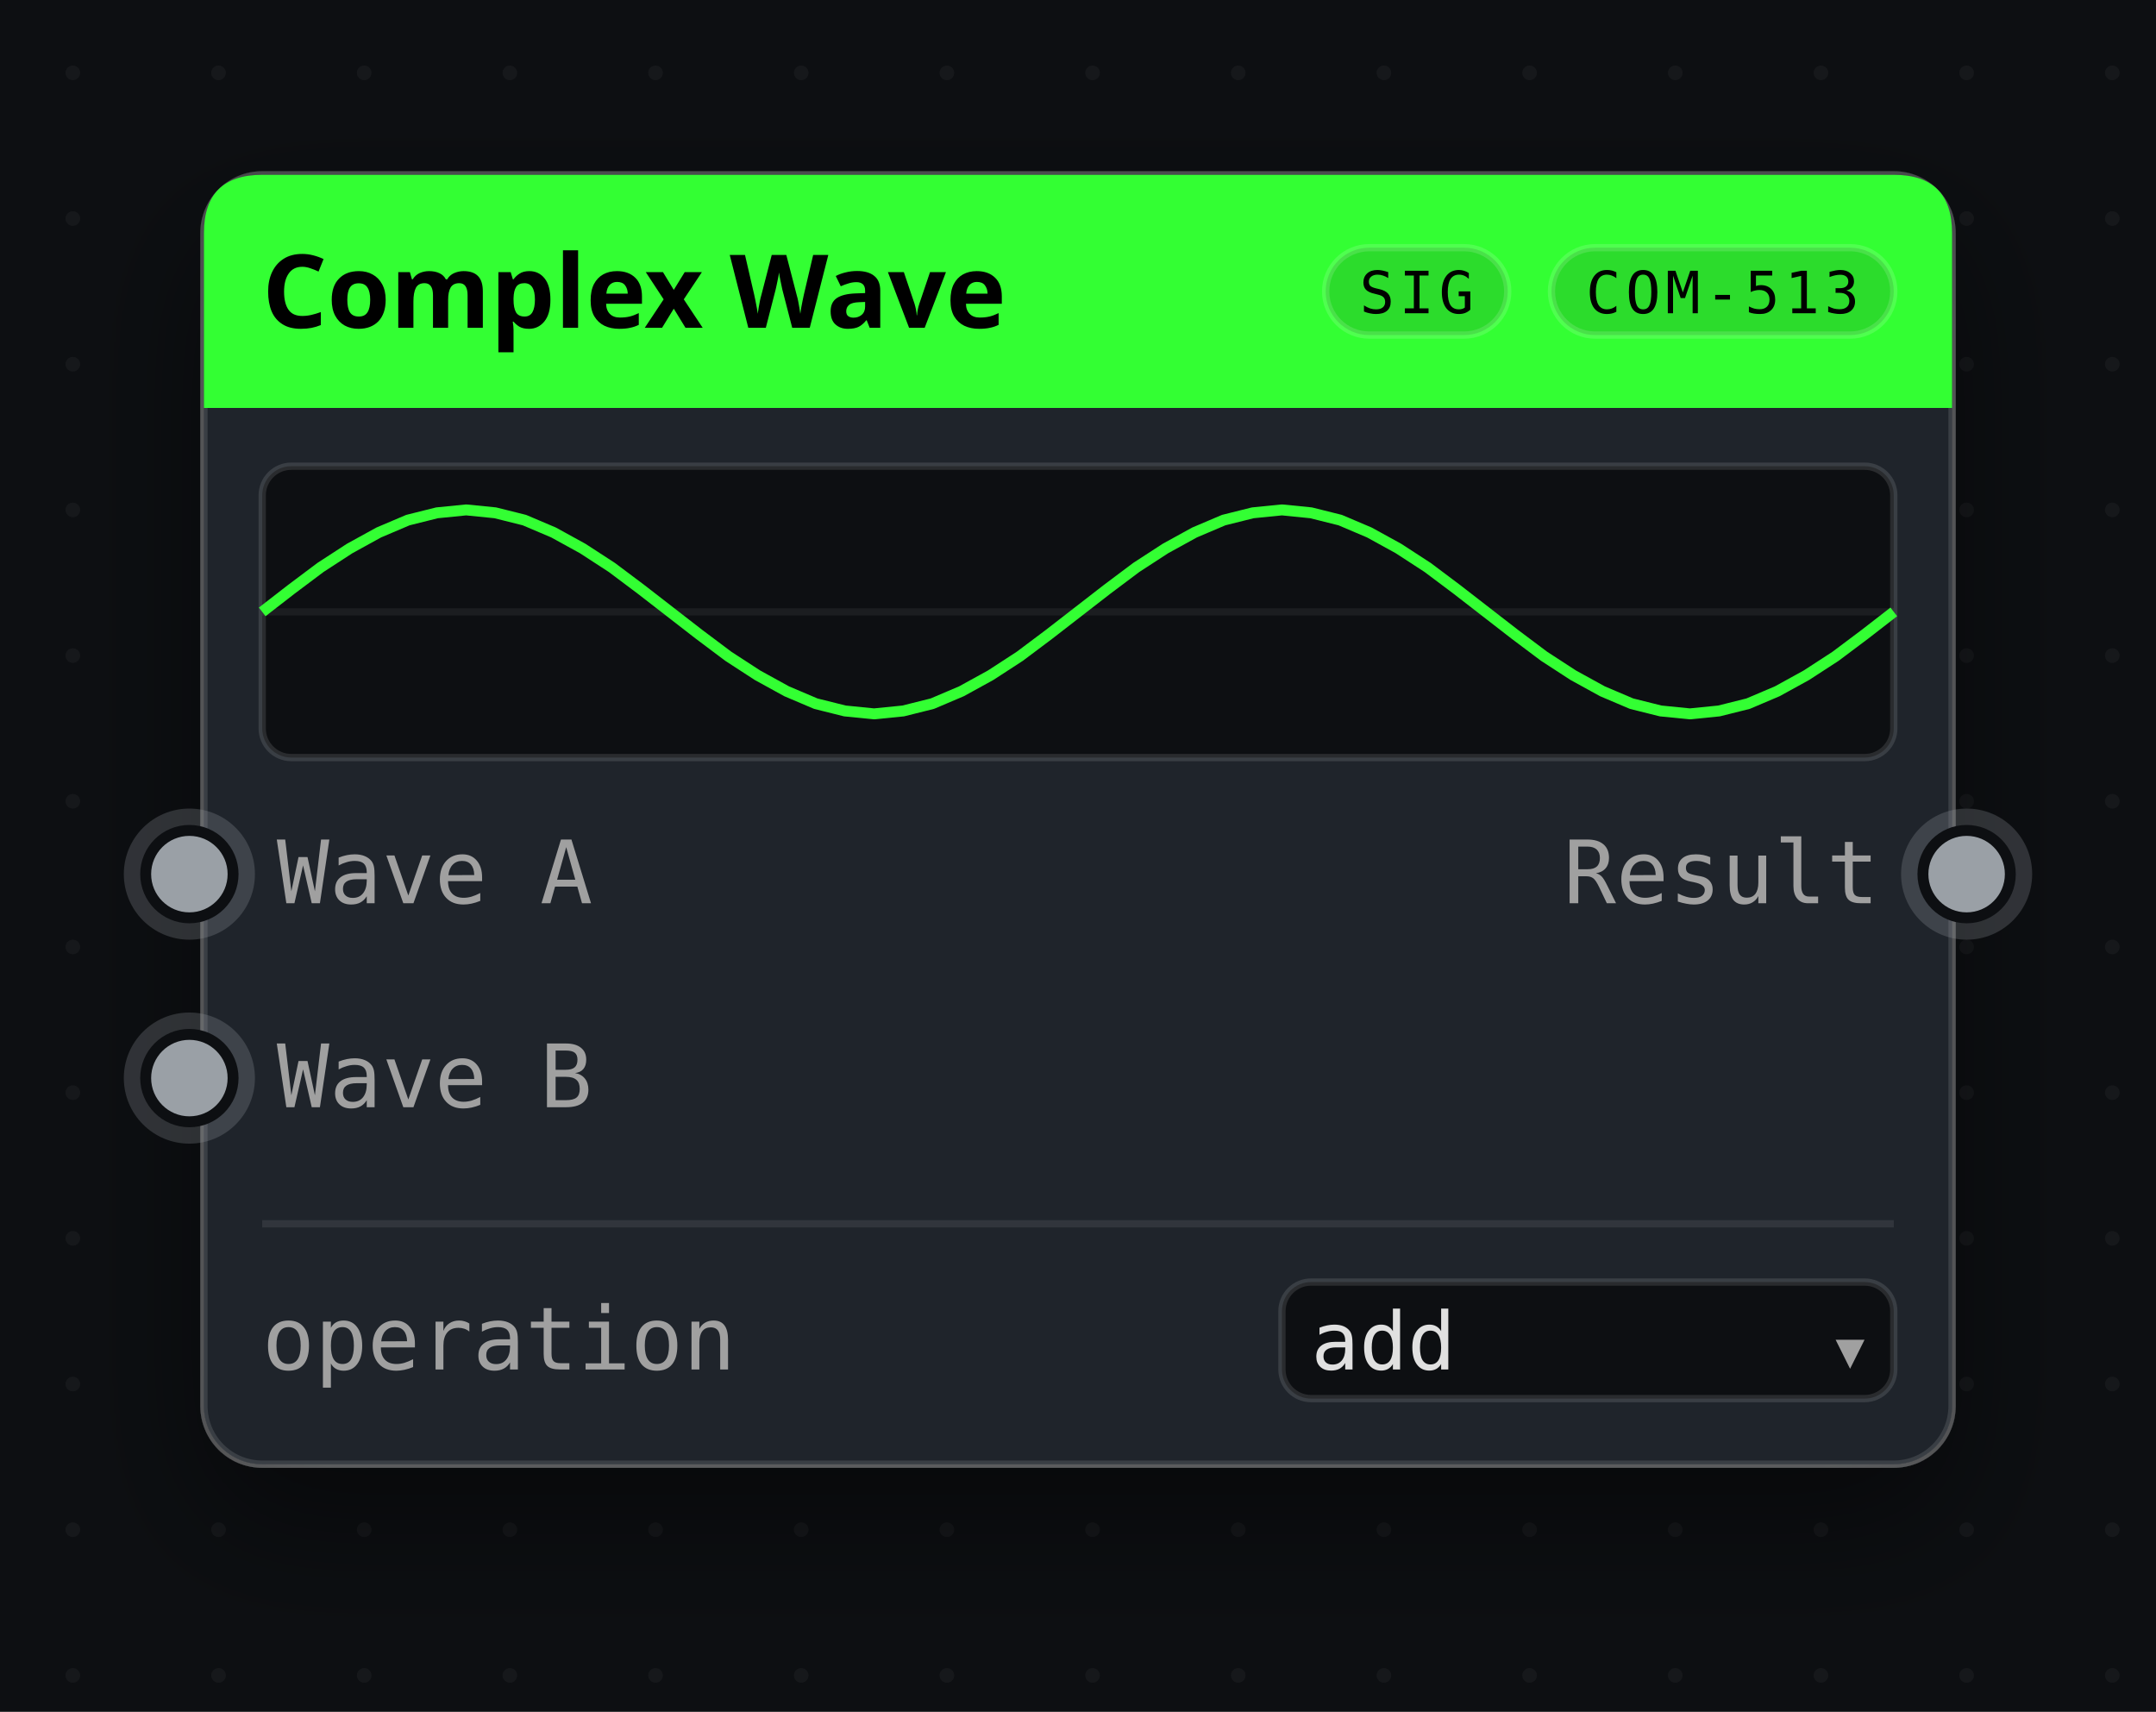
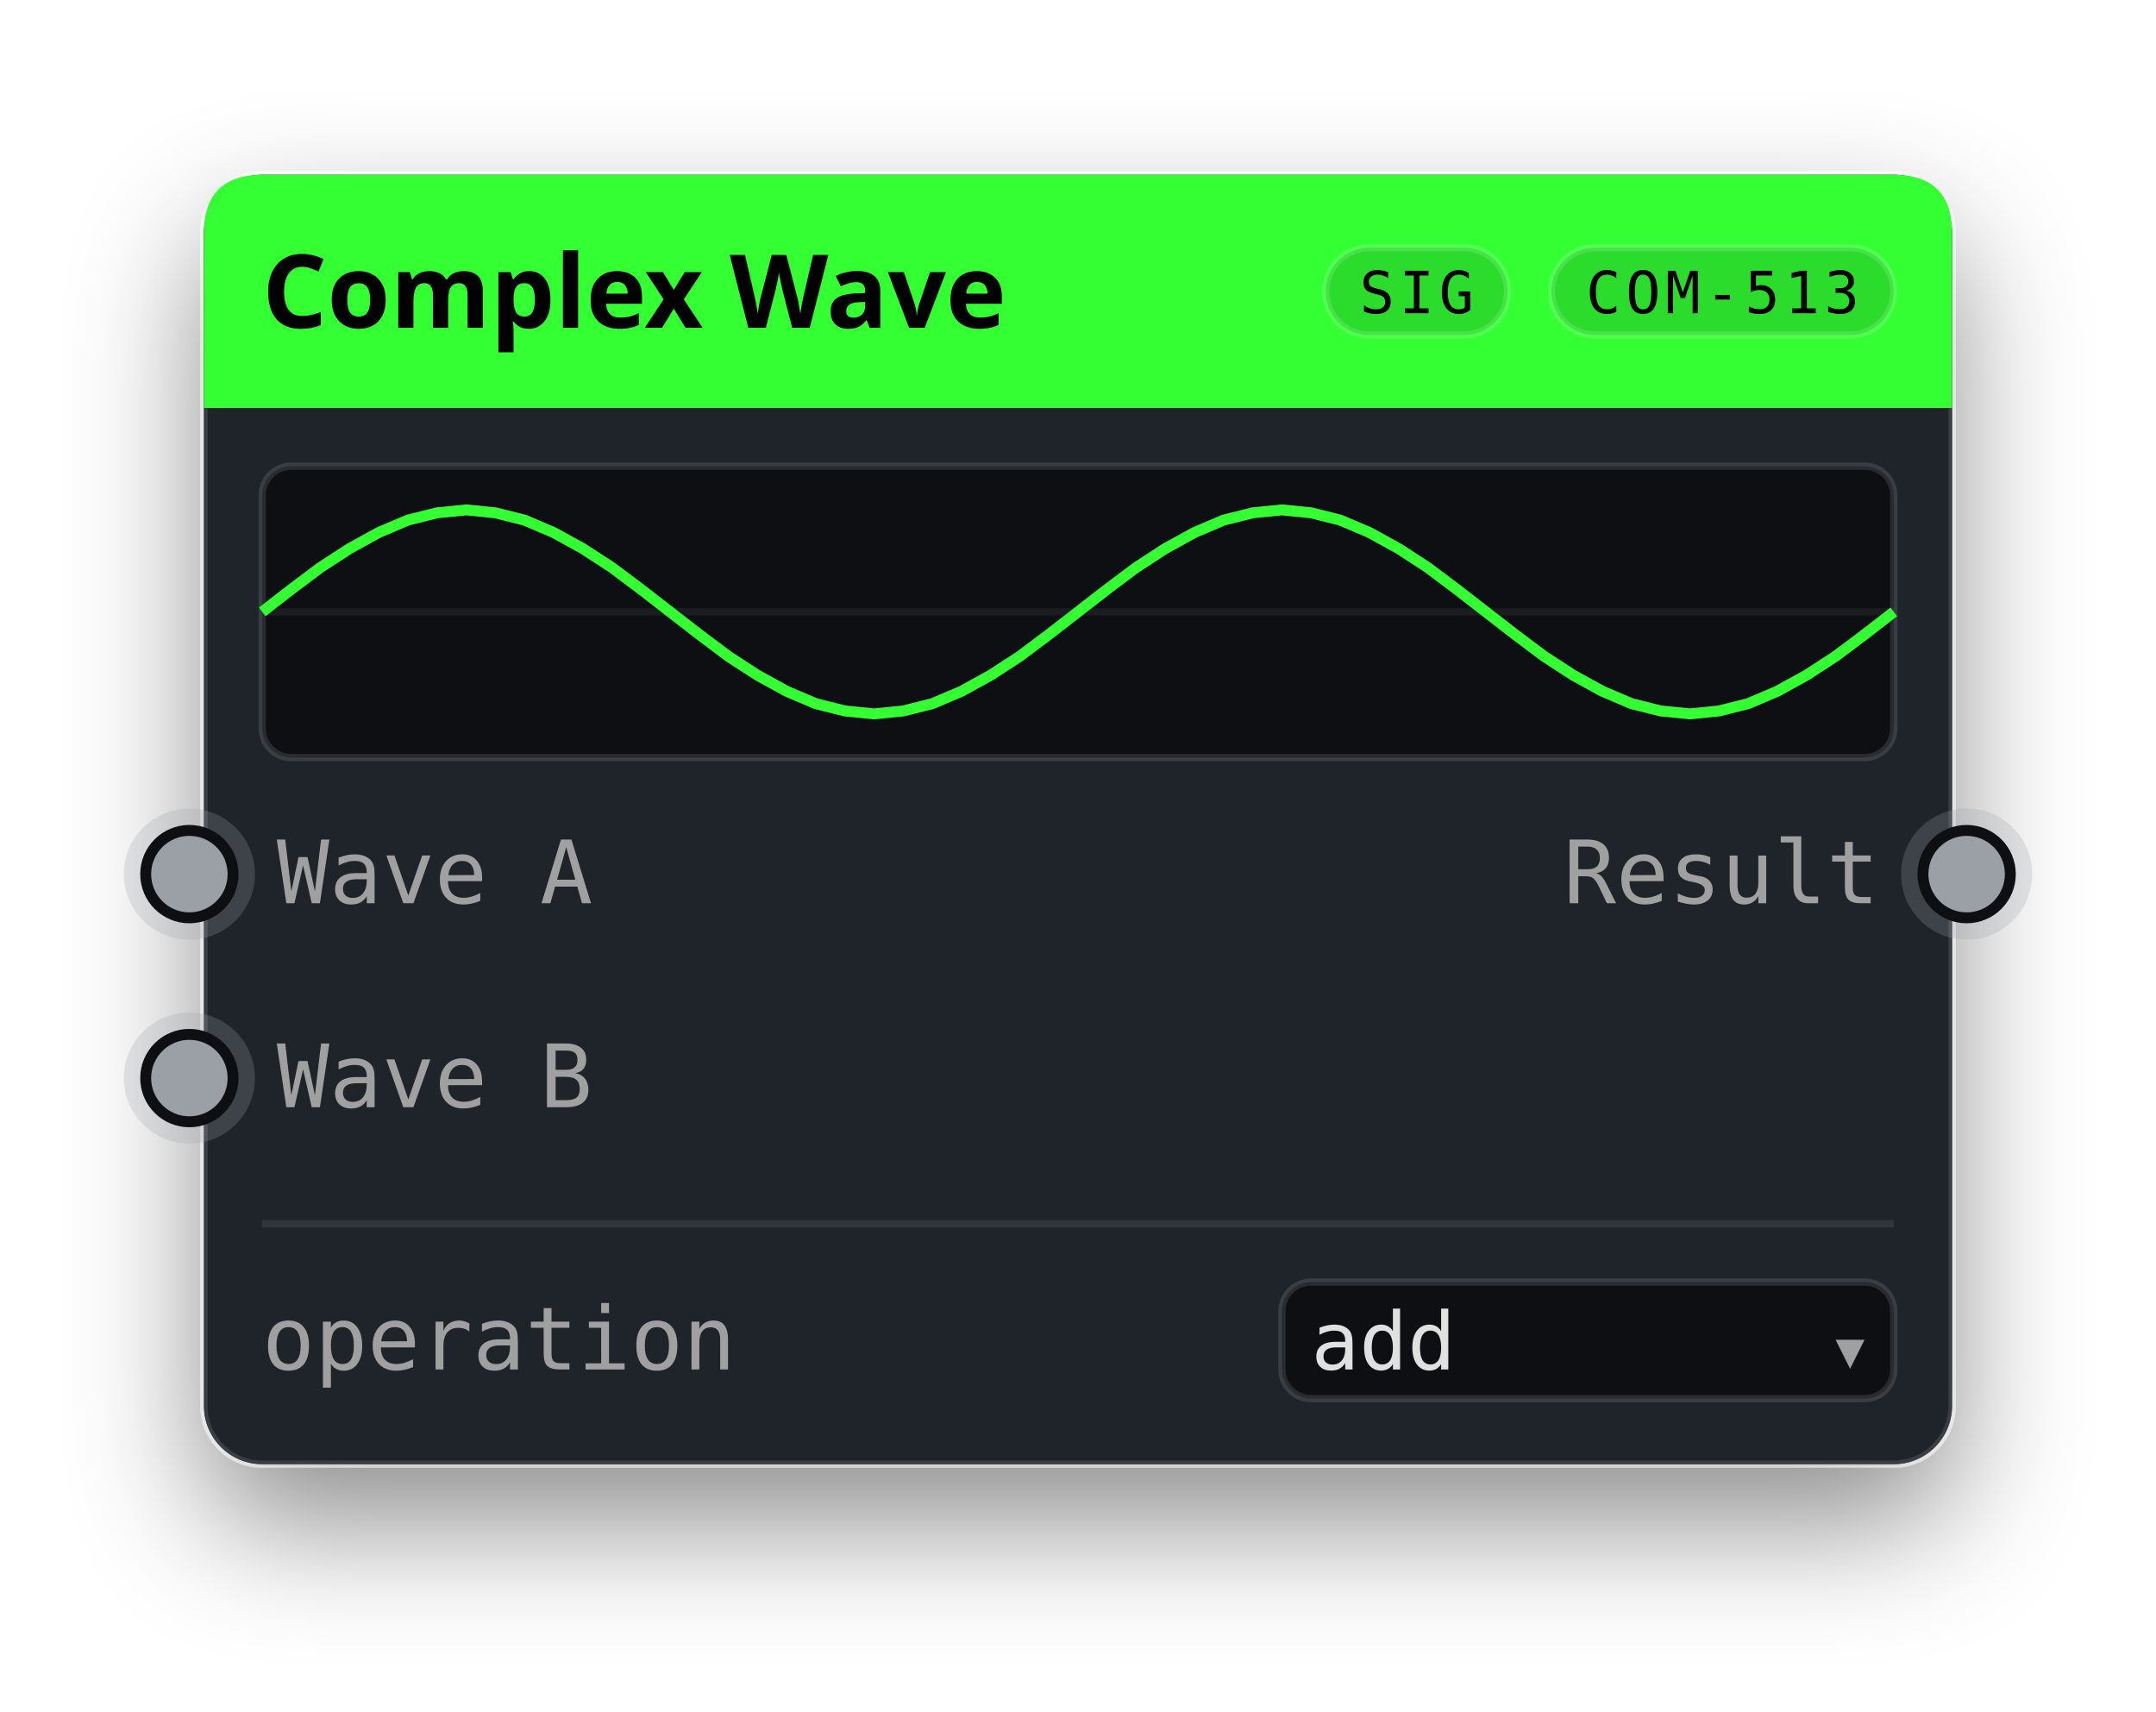
<svg xmlns="http://www.w3.org/2000/svg" viewBox="0 0 296 235" width="296" height="235" role="img" aria-label="Complex Wave node">
-   <rect width="296" height="235" fill="#0d0f12" />
-   <circle cx="10" cy="10" r="1" fill="rgba(255,255,255,0.04)" />
-   <circle cx="30" cy="10" r="1" fill="rgba(255,255,255,0.04)" />
-   <circle cx="50" cy="10" r="1" fill="rgba(255,255,255,0.04)" />
-   <circle cx="70" cy="10" r="1" fill="rgba(255,255,255,0.04)" />
-   <circle cx="90" cy="10" r="1" fill="rgba(255,255,255,0.04)" />
-   <circle cx="110" cy="10" r="1" fill="rgba(255,255,255,0.04)" />
-   <circle cx="130" cy="10" r="1" fill="rgba(255,255,255,0.04)" />
-   <circle cx="150" cy="10" r="1" fill="rgba(255,255,255,0.04)" />
-   <circle cx="170" cy="10" r="1" fill="rgba(255,255,255,0.04)" />
-   <circle cx="190" cy="10" r="1" fill="rgba(255,255,255,0.04)" />
-   <circle cx="210" cy="10" r="1" fill="rgba(255,255,255,0.04)" />
-   <circle cx="230" cy="10" r="1" fill="rgba(255,255,255,0.04)" />
-   <circle cx="250" cy="10" r="1" fill="rgba(255,255,255,0.04)" />
-   <circle cx="270" cy="10" r="1" fill="rgba(255,255,255,0.04)" />
-   <circle cx="290" cy="10" r="1" fill="rgba(255,255,255,0.04)" />
-   <circle cx="10" cy="30" r="1" fill="rgba(255,255,255,0.04)" />
-   <circle cx="30" cy="30" r="1" fill="rgba(255,255,255,0.04)" />
-   <circle cx="50" cy="30" r="1" fill="rgba(255,255,255,0.04)" />
-   <circle cx="70" cy="30" r="1" fill="rgba(255,255,255,0.04)" />
-   <circle cx="90" cy="30" r="1" fill="rgba(255,255,255,0.04)" />
-   <circle cx="110" cy="30" r="1" fill="rgba(255,255,255,0.04)" />
-   <circle cx="130" cy="30" r="1" fill="rgba(255,255,255,0.04)" />
-   <circle cx="150" cy="30" r="1" fill="rgba(255,255,255,0.04)" />
-   <circle cx="170" cy="30" r="1" fill="rgba(255,255,255,0.04)" />
-   <circle cx="190" cy="30" r="1" fill="rgba(255,255,255,0.04)" />
-   <circle cx="210" cy="30" r="1" fill="rgba(255,255,255,0.04)" />
-   <circle cx="230" cy="30" r="1" fill="rgba(255,255,255,0.04)" />
-   <circle cx="250" cy="30" r="1" fill="rgba(255,255,255,0.04)" />
-   <circle cx="270" cy="30" r="1" fill="rgba(255,255,255,0.04)" />
-   <circle cx="290" cy="30" r="1" fill="rgba(255,255,255,0.04)" />
-   <circle cx="10" cy="50" r="1" fill="rgba(255,255,255,0.04)" />
-   <circle cx="30" cy="50" r="1" fill="rgba(255,255,255,0.04)" />
-   <circle cx="50" cy="50" r="1" fill="rgba(255,255,255,0.04)" />
-   <circle cx="70" cy="50" r="1" fill="rgba(255,255,255,0.04)" />
-   <circle cx="90" cy="50" r="1" fill="rgba(255,255,255,0.04)" />
-   <circle cx="110" cy="50" r="1" fill="rgba(255,255,255,0.04)" />
-   <circle cx="130" cy="50" r="1" fill="rgba(255,255,255,0.04)" />
-   <circle cx="150" cy="50" r="1" fill="rgba(255,255,255,0.04)" />
-   <circle cx="170" cy="50" r="1" fill="rgba(255,255,255,0.04)" />
-   <circle cx="190" cy="50" r="1" fill="rgba(255,255,255,0.04)" />
-   <circle cx="210" cy="50" r="1" fill="rgba(255,255,255,0.04)" />
-   <circle cx="230" cy="50" r="1" fill="rgba(255,255,255,0.04)" />
-   <circle cx="250" cy="50" r="1" fill="rgba(255,255,255,0.04)" />
-   <circle cx="270" cy="50" r="1" fill="rgba(255,255,255,0.04)" />
-   <circle cx="290" cy="50" r="1" fill="rgba(255,255,255,0.04)" />
-   <circle cx="10" cy="70" r="1" fill="rgba(255,255,255,0.04)" />
-   <circle cx="30" cy="70" r="1" fill="rgba(255,255,255,0.04)" />
-   <circle cx="50" cy="70" r="1" fill="rgba(255,255,255,0.04)" />
-   <circle cx="70" cy="70" r="1" fill="rgba(255,255,255,0.04)" />
-   <circle cx="90" cy="70" r="1" fill="rgba(255,255,255,0.04)" />
-   <circle cx="110" cy="70" r="1" fill="rgba(255,255,255,0.04)" />
-   <circle cx="130" cy="70" r="1" fill="rgba(255,255,255,0.04)" />
-   <circle cx="150" cy="70" r="1" fill="rgba(255,255,255,0.04)" />
-   <circle cx="170" cy="70" r="1" fill="rgba(255,255,255,0.04)" />
-   <circle cx="190" cy="70" r="1" fill="rgba(255,255,255,0.04)" />
-   <circle cx="210" cy="70" r="1" fill="rgba(255,255,255,0.04)" />
-   <circle cx="230" cy="70" r="1" fill="rgba(255,255,255,0.04)" />
-   <circle cx="250" cy="70" r="1" fill="rgba(255,255,255,0.04)" />
-   <circle cx="270" cy="70" r="1" fill="rgba(255,255,255,0.04)" />
-   <circle cx="290" cy="70" r="1" fill="rgba(255,255,255,0.04)" />
-   <circle cx="10" cy="90" r="1" fill="rgba(255,255,255,0.04)" />
-   <circle cx="30" cy="90" r="1" fill="rgba(255,255,255,0.04)" />
-   <circle cx="50" cy="90" r="1" fill="rgba(255,255,255,0.04)" />
-   <circle cx="70" cy="90" r="1" fill="rgba(255,255,255,0.04)" />
-   <circle cx="90" cy="90" r="1" fill="rgba(255,255,255,0.04)" />
-   <circle cx="110" cy="90" r="1" fill="rgba(255,255,255,0.04)" />
-   <circle cx="130" cy="90" r="1" fill="rgba(255,255,255,0.04)" />
-   <circle cx="150" cy="90" r="1" fill="rgba(255,255,255,0.04)" />
-   <circle cx="170" cy="90" r="1" fill="rgba(255,255,255,0.04)" />
-   <circle cx="190" cy="90" r="1" fill="rgba(255,255,255,0.04)" />
-   <circle cx="210" cy="90" r="1" fill="rgba(255,255,255,0.04)" />
-   <circle cx="230" cy="90" r="1" fill="rgba(255,255,255,0.04)" />
-   <circle cx="250" cy="90" r="1" fill="rgba(255,255,255,0.04)" />
-   <circle cx="270" cy="90" r="1" fill="rgba(255,255,255,0.04)" />
-   <circle cx="290" cy="90" r="1" fill="rgba(255,255,255,0.04)" />
-   <circle cx="10" cy="110" r="1" fill="rgba(255,255,255,0.04)" />
-   <circle cx="30" cy="110" r="1" fill="rgba(255,255,255,0.04)" />
-   <circle cx="50" cy="110" r="1" fill="rgba(255,255,255,0.04)" />
-   <circle cx="70" cy="110" r="1" fill="rgba(255,255,255,0.04)" />
-   <circle cx="90" cy="110" r="1" fill="rgba(255,255,255,0.04)" />
-   <circle cx="110" cy="110" r="1" fill="rgba(255,255,255,0.04)" />
-   <circle cx="130" cy="110" r="1" fill="rgba(255,255,255,0.04)" />
-   <circle cx="150" cy="110" r="1" fill="rgba(255,255,255,0.04)" />
-   <circle cx="170" cy="110" r="1" fill="rgba(255,255,255,0.04)" />
-   <circle cx="190" cy="110" r="1" fill="rgba(255,255,255,0.04)" />
-   <circle cx="210" cy="110" r="1" fill="rgba(255,255,255,0.04)" />
-   <circle cx="230" cy="110" r="1" fill="rgba(255,255,255,0.04)" />
-   <circle cx="250" cy="110" r="1" fill="rgba(255,255,255,0.04)" />
-   <circle cx="270" cy="110" r="1" fill="rgba(255,255,255,0.04)" />
-   <circle cx="290" cy="110" r="1" fill="rgba(255,255,255,0.04)" />
-   <circle cx="10" cy="130" r="1" fill="rgba(255,255,255,0.04)" />
-   <circle cx="30" cy="130" r="1" fill="rgba(255,255,255,0.04)" />
-   <circle cx="50" cy="130" r="1" fill="rgba(255,255,255,0.04)" />
-   <circle cx="70" cy="130" r="1" fill="rgba(255,255,255,0.04)" />
-   <circle cx="90" cy="130" r="1" fill="rgba(255,255,255,0.04)" />
-   <circle cx="110" cy="130" r="1" fill="rgba(255,255,255,0.04)" />
-   <circle cx="130" cy="130" r="1" fill="rgba(255,255,255,0.04)" />
-   <circle cx="150" cy="130" r="1" fill="rgba(255,255,255,0.04)" />
-   <circle cx="170" cy="130" r="1" fill="rgba(255,255,255,0.04)" />
-   <circle cx="190" cy="130" r="1" fill="rgba(255,255,255,0.04)" />
-   <circle cx="210" cy="130" r="1" fill="rgba(255,255,255,0.04)" />
-   <circle cx="230" cy="130" r="1" fill="rgba(255,255,255,0.04)" />
-   <circle cx="250" cy="130" r="1" fill="rgba(255,255,255,0.04)" />
-   <circle cx="270" cy="130" r="1" fill="rgba(255,255,255,0.04)" />
-   <circle cx="290" cy="130" r="1" fill="rgba(255,255,255,0.04)" />
-   <circle cx="10" cy="150" r="1" fill="rgba(255,255,255,0.04)" />
-   <circle cx="30" cy="150" r="1" fill="rgba(255,255,255,0.04)" />
-   <circle cx="50" cy="150" r="1" fill="rgba(255,255,255,0.04)" />
-   <circle cx="70" cy="150" r="1" fill="rgba(255,255,255,0.04)" />
-   <circle cx="90" cy="150" r="1" fill="rgba(255,255,255,0.04)" />
-   <circle cx="110" cy="150" r="1" fill="rgba(255,255,255,0.04)" />
-   <circle cx="130" cy="150" r="1" fill="rgba(255,255,255,0.04)" />
-   <circle cx="150" cy="150" r="1" fill="rgba(255,255,255,0.04)" />
-   <circle cx="170" cy="150" r="1" fill="rgba(255,255,255,0.04)" />
-   <circle cx="190" cy="150" r="1" fill="rgba(255,255,255,0.04)" />
-   <circle cx="210" cy="150" r="1" fill="rgba(255,255,255,0.04)" />
-   <circle cx="230" cy="150" r="1" fill="rgba(255,255,255,0.04)" />
-   <circle cx="250" cy="150" r="1" fill="rgba(255,255,255,0.04)" />
-   <circle cx="270" cy="150" r="1" fill="rgba(255,255,255,0.04)" />
-   <circle cx="290" cy="150" r="1" fill="rgba(255,255,255,0.04)" />
-   <circle cx="10" cy="170" r="1" fill="rgba(255,255,255,0.04)" />
-   <circle cx="30" cy="170" r="1" fill="rgba(255,255,255,0.04)" />
-   <circle cx="50" cy="170" r="1" fill="rgba(255,255,255,0.04)" />
-   <circle cx="70" cy="170" r="1" fill="rgba(255,255,255,0.04)" />
-   <circle cx="90" cy="170" r="1" fill="rgba(255,255,255,0.04)" />
-   <circle cx="110" cy="170" r="1" fill="rgba(255,255,255,0.04)" />
-   <circle cx="130" cy="170" r="1" fill="rgba(255,255,255,0.04)" />
-   <circle cx="150" cy="170" r="1" fill="rgba(255,255,255,0.04)" />
-   <circle cx="170" cy="170" r="1" fill="rgba(255,255,255,0.04)" />
-   <circle cx="190" cy="170" r="1" fill="rgba(255,255,255,0.04)" />
-   <circle cx="210" cy="170" r="1" fill="rgba(255,255,255,0.04)" />
-   <circle cx="230" cy="170" r="1" fill="rgba(255,255,255,0.04)" />
-   <circle cx="250" cy="170" r="1" fill="rgba(255,255,255,0.04)" />
-   <circle cx="270" cy="170" r="1" fill="rgba(255,255,255,0.04)" />
-   <circle cx="290" cy="170" r="1" fill="rgba(255,255,255,0.04)" />
-   <circle cx="10" cy="190" r="1" fill="rgba(255,255,255,0.04)" />
-   <circle cx="30" cy="190" r="1" fill="rgba(255,255,255,0.04)" />
-   <circle cx="50" cy="190" r="1" fill="rgba(255,255,255,0.04)" />
-   <circle cx="70" cy="190" r="1" fill="rgba(255,255,255,0.04)" />
-   <circle cx="90" cy="190" r="1" fill="rgba(255,255,255,0.04)" />
-   <circle cx="110" cy="190" r="1" fill="rgba(255,255,255,0.04)" />
-   <circle cx="130" cy="190" r="1" fill="rgba(255,255,255,0.04)" />
-   <circle cx="150" cy="190" r="1" fill="rgba(255,255,255,0.04)" />
-   <circle cx="170" cy="190" r="1" fill="rgba(255,255,255,0.04)" />
-   <circle cx="190" cy="190" r="1" fill="rgba(255,255,255,0.04)" />
-   <circle cx="210" cy="190" r="1" fill="rgba(255,255,255,0.04)" />
-   <circle cx="230" cy="190" r="1" fill="rgba(255,255,255,0.04)" />
-   <circle cx="250" cy="190" r="1" fill="rgba(255,255,255,0.04)" />
-   <circle cx="270" cy="190" r="1" fill="rgba(255,255,255,0.04)" />
-   <circle cx="290" cy="190" r="1" fill="rgba(255,255,255,0.04)" />
-   <circle cx="10" cy="210" r="1" fill="rgba(255,255,255,0.04)" />
-   <circle cx="30" cy="210" r="1" fill="rgba(255,255,255,0.04)" />
-   <circle cx="50" cy="210" r="1" fill="rgba(255,255,255,0.04)" />
-   <circle cx="70" cy="210" r="1" fill="rgba(255,255,255,0.04)" />
-   <circle cx="90" cy="210" r="1" fill="rgba(255,255,255,0.04)" />
-   <circle cx="110" cy="210" r="1" fill="rgba(255,255,255,0.04)" />
-   <circle cx="130" cy="210" r="1" fill="rgba(255,255,255,0.04)" />
-   <circle cx="150" cy="210" r="1" fill="rgba(255,255,255,0.04)" />
-   <circle cx="170" cy="210" r="1" fill="rgba(255,255,255,0.04)" />
-   <circle cx="190" cy="210" r="1" fill="rgba(255,255,255,0.04)" />
-   <circle cx="210" cy="210" r="1" fill="rgba(255,255,255,0.04)" />
-   <circle cx="230" cy="210" r="1" fill="rgba(255,255,255,0.04)" />
-   <circle cx="250" cy="210" r="1" fill="rgba(255,255,255,0.04)" />
-   <circle cx="270" cy="210" r="1" fill="rgba(255,255,255,0.04)" />
-   <circle cx="290" cy="210" r="1" fill="rgba(255,255,255,0.04)" />
-   <circle cx="10" cy="230" r="1" fill="rgba(255,255,255,0.04)" />
-   <circle cx="30" cy="230" r="1" fill="rgba(255,255,255,0.04)" />
-   <circle cx="50" cy="230" r="1" fill="rgba(255,255,255,0.04)" />
-   <circle cx="70" cy="230" r="1" fill="rgba(255,255,255,0.04)" />
-   <circle cx="90" cy="230" r="1" fill="rgba(255,255,255,0.04)" />
-   <circle cx="110" cy="230" r="1" fill="rgba(255,255,255,0.04)" />
-   <circle cx="130" cy="230" r="1" fill="rgba(255,255,255,0.04)" />
-   <circle cx="150" cy="230" r="1" fill="rgba(255,255,255,0.04)" />
-   <circle cx="170" cy="230" r="1" fill="rgba(255,255,255,0.04)" />
-   <circle cx="190" cy="230" r="1" fill="rgba(255,255,255,0.04)" />
-   <circle cx="210" cy="230" r="1" fill="rgba(255,255,255,0.04)" />
-   <circle cx="230" cy="230" r="1" fill="rgba(255,255,255,0.04)" />
-   <circle cx="250" cy="230" r="1" fill="rgba(255,255,255,0.04)" />
-   <circle cx="270" cy="230" r="1" fill="rgba(255,255,255,0.04)" />
-   <circle cx="290" cy="230" r="1" fill="rgba(255,255,255,0.04)" />
  <defs>
    <filter id="shadow" x="-20%" y="-20%" width="140%" height="160%">
      <feDropShadow dx="0" dy="8" stdDeviation="9" flood-color="#000" flood-opacity="0.45" />
    </filter>
  </defs>
  <g transform="translate(28,24)">
    <rect x="0" y="0" width="240" height="177" rx="8" fill="#1f242b" stroke="rgba(255,255,255,0.12)" filter="url(#shadow)" />
    <rect x="0" y="0" width="240" height="177" rx="8" fill="#1f242b" stroke="rgba(255,255,255,0.12)" />
    <path d="M0,32 L0,8 Q0,0 8,0 L232,0 Q240,0 240,8 L240,32 Z" fill="#33ff33" />
    <text x="8" y="21" font-family="'Audiowide','Trebuchet MS','Arial Black',sans-serif" font-size="14" font-weight="600" fill="#000">Complex Wave</text>
    <rect x="154" y="10" width="25" height="12" rx="6" fill="rgba(0,0,0,0.14)" stroke="rgba(255,255,255,0.14)" />
    <text x="166.5" y="19" text-anchor="middle" font-family="'JetBrains Mono','Cascadia Mono','Consolas',monospace" font-size="8" letter-spacing="0.08em" fill="#000">SIG</text>
    <rect x="185" y="10" width="47" height="12" rx="6" fill="rgba(0,0,0,0.14)" stroke="rgba(255,255,255,0.14)" />
    <text x="208.5" y="19" text-anchor="middle" font-family="'JetBrains Mono','Cascadia Mono','Consolas',monospace" font-size="8" letter-spacing="0.08em" fill="#000">COM-513</text>
    <rect x="8" y="40" width="224" height="40" rx="4" fill="#0d0f12" stroke="rgba(255,255,255,0.12)" />
    <line x1="8" y1="60" x2="232" y2="60" stroke="rgba(255,255,255,0.06)" />
    <polyline points="8.0,60.0 12.0,56.9 16.0,53.9 20.0,51.3 24.0,49.1 28.0,47.4 32.0,46.4 36.0,46.0 40.0,46.4 44.0,47.4 48.0,49.1 52.0,51.3 56.0,53.9 60.0,56.9 64.0,60.0 68.0,63.1 72.0,66.1 76.0,68.7 80.0,70.9 84.0,72.6 88.0,73.6 92.0,74.0 96.0,73.6 100.0,72.6 104.0,70.9 108.0,68.7 112.0,66.1 116.0,63.1 120.0,60.0 124.0,56.9 128.0,53.9 132.0,51.3 136.0,49.1 140.0,47.4 144.0,46.4 148.0,46.0 152.0,46.4 156.0,47.4 160.0,49.1 164.0,51.3 168.0,53.9 172.0,56.9 176.0,60.0 180.0,63.1 184.0,66.1 188.0,68.7 192.0,70.9 196.0,72.6 200.0,73.6 204.0,74.0 208.0,73.6 212.0,72.6 216.0,70.9 220.0,68.7 224.0,66.1 228.0,63.1 232.0,60.0" fill="none" stroke="#33ff33" stroke-width="1.5" stroke-linejoin="round" />
    <circle cx="-2" cy="96" r="9" fill="#9aa0a6" opacity="0.25" />
    <circle cx="-2" cy="96" r="6" fill="#9aa0a6" stroke="#0d0f12" stroke-width="1.5" />
    <text x="10" y="100" font-family="'JetBrains Mono','Cascadia Mono','Consolas',monospace" font-size="12" fill="#a0a0a0">Wave A</text>
    <circle cx="242" cy="96" r="9" fill="#9aa0a6" opacity="0.25" />
    <circle cx="242" cy="96" r="6" fill="#9aa0a6" stroke="#0d0f12" stroke-width="1.5" />
    <text x="230" y="100" text-anchor="end" font-family="'JetBrains Mono','Cascadia Mono','Consolas',monospace" font-size="12" fill="#a0a0a0">Result</text>
    <circle cx="-2" cy="124" r="9" fill="#9aa0a6" opacity="0.25" />
    <circle cx="-2" cy="124" r="6" fill="#9aa0a6" stroke="#0d0f12" stroke-width="1.5" />
    <text x="10" y="128" font-family="'JetBrains Mono','Cascadia Mono','Consolas',monospace" font-size="12" fill="#a0a0a0">Wave B</text>
    <line x1="8" y1="144" x2="232" y2="144" stroke="rgba(255,255,255,0.08)" />
    <text x="8" y="164" font-family="'JetBrains Mono','Cascadia Mono','Consolas',monospace" font-size="12" fill="#a0a0a0">operation</text>
    <g>
      <rect x="148" y="152" width="84" height="16" rx="4" fill="#0d0f12" stroke="rgba(255,255,255,0.12)" />
      <text x="152" y="164" font-family="'JetBrains Mono','Cascadia Mono','Consolas',monospace" font-size="11" fill="#e0e0e0">add</text>
      <text x="228" y="164" text-anchor="end" font-size="8" fill="#a0a0a0">▾</text>
    </g>
  </g>
</svg>
